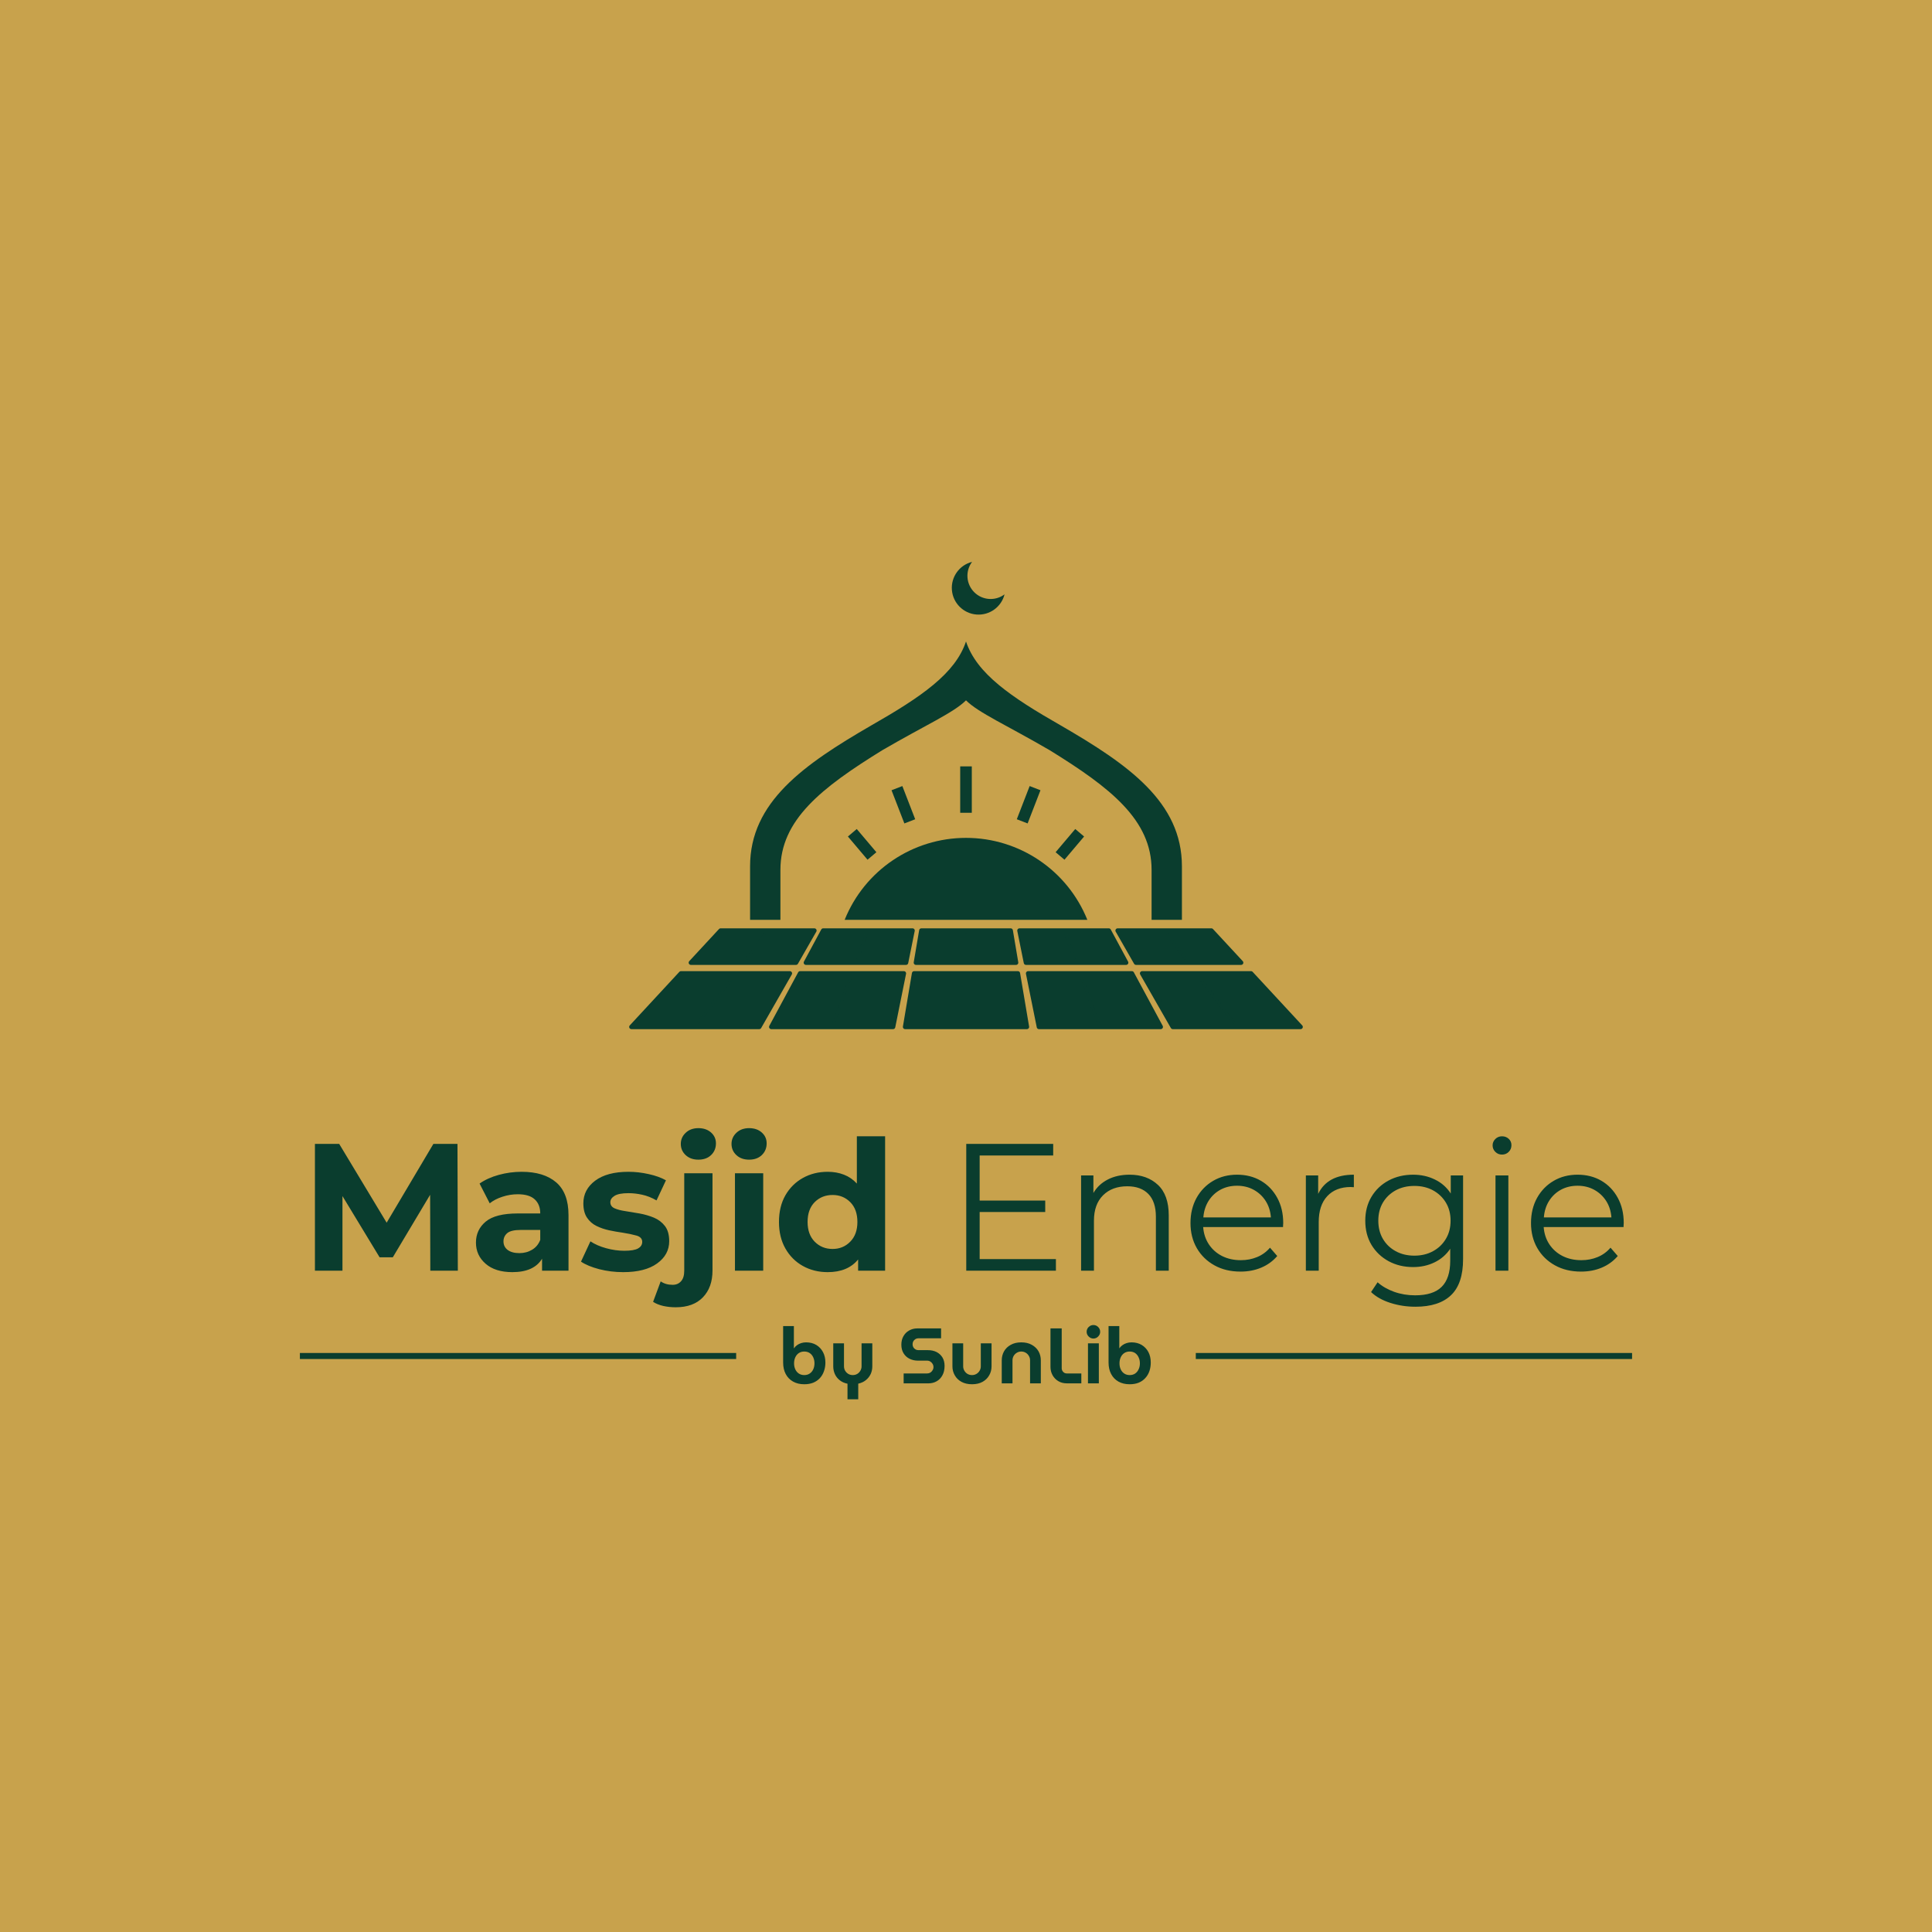
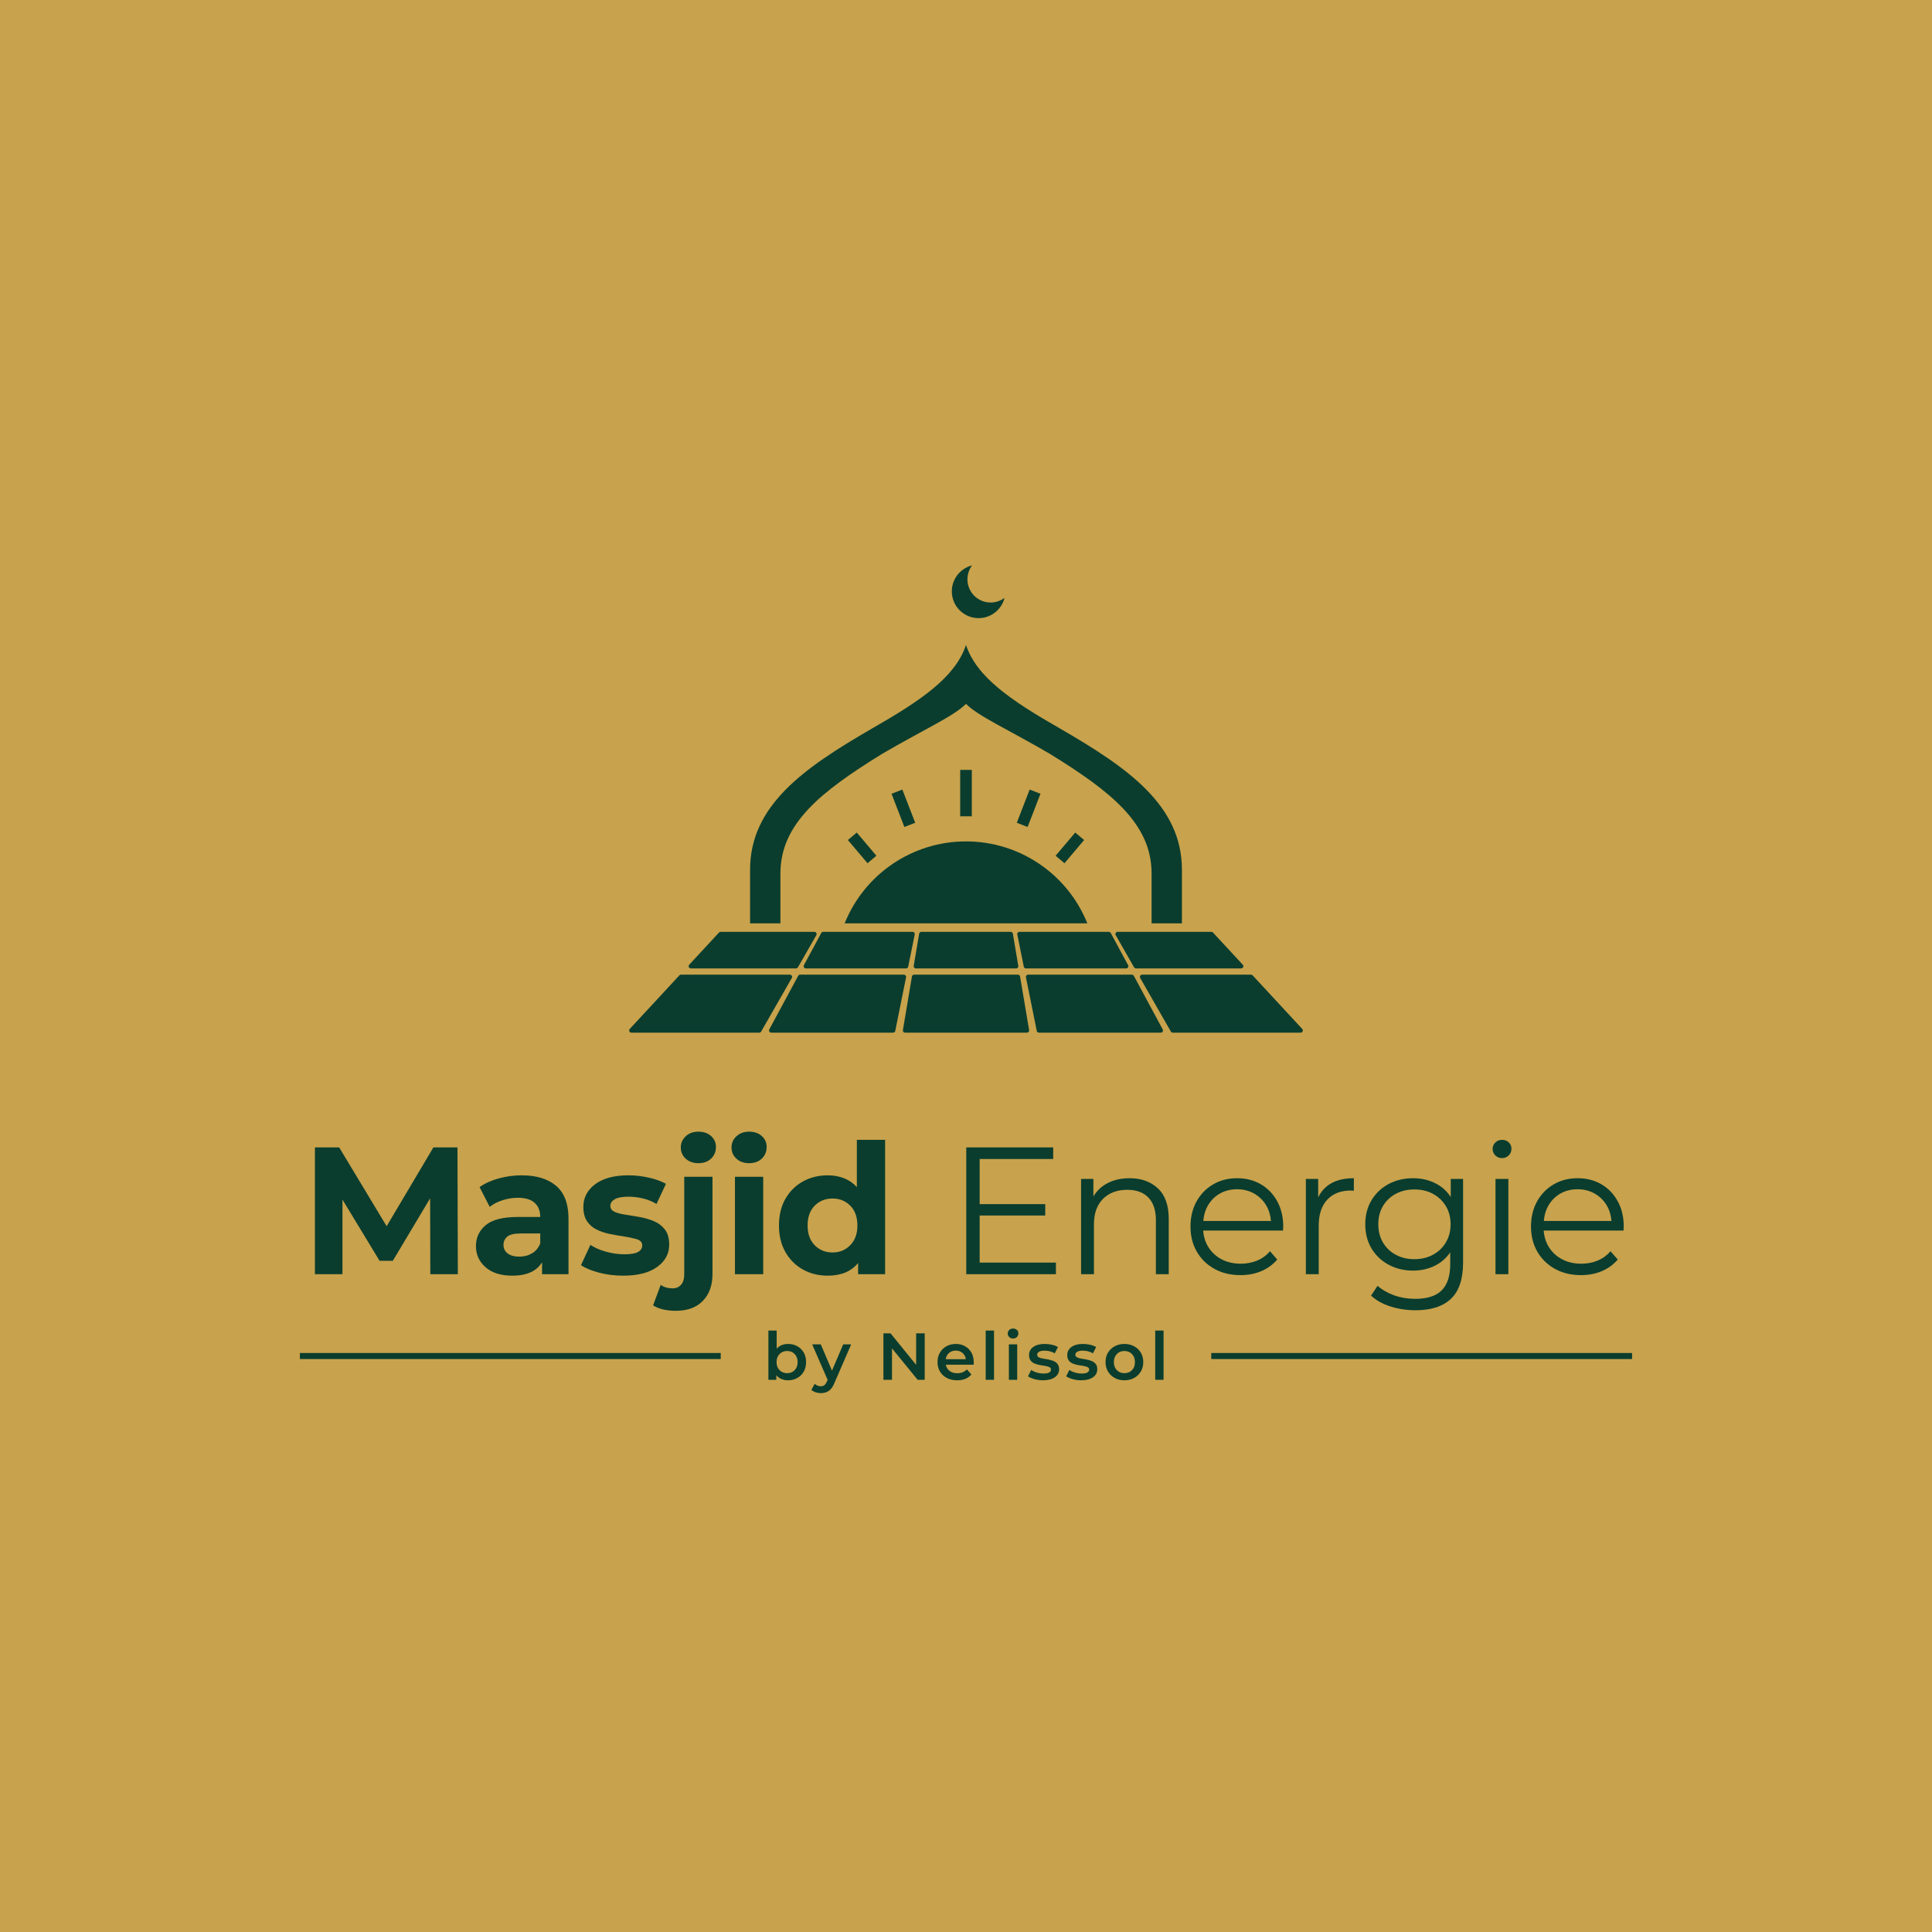
<svg xmlns="http://www.w3.org/2000/svg" viewBox="0 0 400 400" width="2160" height="2160">
  <rect width="400" height="400" fill="#c8a24c" />
-   <svg x="125" y="113.597" width="150" height="101.97" viewBox="0 0 406 276">
+   <svg x="125" y="114.326" width="150" height="101.97" viewBox="0 0 406 276">
    <path d="M206.4 7.4A15 15 0 1 0 224.6 25.6A13 13 0 0 1 206.4 7.4Z" fill="#0a3d2e" />
    <path d="M82 208L82 178C82 142 112 121 150 99C178 83 197 70 203 52C209 70 228 83 256 99C294 121 324 142 324 178L324 208L307 208L307 180C307 152 284 134 250 113C226 99 210 92 203 85C196 92 180 99 156 113C122 134 99 152 99 180L99 208Z" fill="#0a3d2e" />
    <g stroke="#0a3d2e" stroke-width="6.5">
      <line x1="203" y1="148" x2="203" y2="122" />
      <line x1="171.5" y1="152.8" x2="164.3" y2="134.2" />
      <line x1="234.5" y1="152.8" x2="241.7" y2="134.2" />
      <line x1="150.3" y1="172.2" x2="139.3" y2="159.2" />
      <line x1="255.7" y1="172.2" x2="266.7" y2="159.2" />
    </g>
    <path d="M135 208A73.3 73.3 0 0 1 271 208Z" fill="#0a3d2e" />
    <g fill="#0a3d2e" stroke="#0a3d2e" stroke-width="2.5" stroke-linejoin="round">
      <polygon points="65.5,214 118.03,214 107.73,232 48.83,232" />
      <polygon points="122.98,214 173.03,214 169.39,232 113.28,232" />
      <polygon points="177.98,214 228.03,214 231.06,232 174.94,232" />
      <polygon points="232.97,214 283.02,214 292.73,232 236.61,232" />
      <polygon points="287.98,214 340.5,214 357.17,232 298.27,232" />
    </g>
    <g fill="#0a3d2e" stroke="#0a3d2e" stroke-width="2.5" stroke-linejoin="round">
      <polygon points="43.28,238 104.29,238 87.13,268 15.5,268" />
      <polygon points="110.04,238 168.18,238 162.13,268 93.88,268" />
      <polygon points="173.93,238 232.07,238 237.13,268 168.88,268" />
      <polygon points="237.82,238 295.96,238 312.13,268 243.88,268" />
      <polygon points="301.71,238 362.72,238 390.5,268 318.88,268" />
    </g>
    <g stroke="#0a3d2e" stroke-opacity="0.35" stroke-width="1.6">
      <line x1="90.26" y1="216" x2="79.78" y2="230" />
      <line x1="147.26" y1="216" x2="142.07" y2="230" />
      <line x1="203" y1="216" x2="203" y2="230" />
      <line x1="258.74" y1="216" x2="263.93" y2="230" />
      <line x1="315.74" y1="216" x2="326.22" y2="230" />
      <line x1="72.29" y1="240" x2="52.81" y2="266" />
      <line x1="138.37" y1="240" x2="128.74" y2="266" />
      <line x1="203" y1="240" x2="203" y2="266" />
      <line x1="267.63" y1="240" x2="277.26" y2="266" />
      <line x1="333.71" y1="240" x2="353.19" y2="266" />
      <line x1="31.39" y1="253" x2="93.71" y2="253" />
      <line x1="103.96" y1="253" x2="163.15" y2="253" />
      <line x1="173.4" y1="253" x2="232.6" y2="253" />
      <line x1="242.85" y1="253" x2="302.04" y2="253" />
      <line x1="312.29" y1="253" x2="374.61" y2="253" />
    </g>
  </svg>
-   <g transform="translate(62.09 233.57) scale(1.25)">
+   <g transform="translate(62.09 234.30) scale(1.25)">
    <path fill="#0a3d2e" d="M7.05 23.61L2.49 23.61L2.49 2.61L6.51 2.61L14.37 15.66L22.11 2.61L26.10 2.61L26.16 23.61L21.60 23.61L21.57 11.04L15.39 21.39L13.20 21.39L7.05 11.25L7.05 23.61ZM44.49 23.61L40.11 23.61L40.11 21.63Q38.76 23.85 35.19 23.85L35.19 23.85Q32.34 23.85 30.75 22.45Q29.16 21.06 29.16 18.96L29.16 18.96Q29.16 16.83 30.78 15.48Q32.40 14.13 36.09 14.13L36.09 14.13L39.81 14.13L39.81 14.13Q39.81 12.63 38.89 11.79Q37.98 10.95 36.09 10.95L36.09 10.95Q34.80 10.95 33.55 11.36Q32.31 11.76 31.44 12.45L31.44 12.45L29.76 9.18Q31.08 8.25 32.94 7.74Q34.80 7.23 36.72 7.23L36.72 7.23Q40.41 7.23 42.45 8.98Q44.49 10.74 44.49 14.40L44.49 14.40L44.49 23.61ZM39.81 18.51L39.81 18.51L39.81 16.86L36.60 16.86Q34.95 16.86 34.33 17.40Q33.72 17.94 33.72 18.75L33.72 18.75Q33.72 19.65 34.42 20.18Q35.13 20.70 36.36 20.70L36.36 20.70Q37.53 20.70 38.46 20.14Q39.39 19.59 39.81 18.51ZM53.55 23.85L53.55 23.85Q51.48 23.85 49.57 23.36Q47.67 22.86 46.56 22.11L46.56 22.11L48.12 18.75Q49.20 19.47 50.73 19.89Q52.26 20.31 53.73 20.31L53.73 20.31Q55.35 20.31 56.02 19.92Q56.70 19.53 56.70 18.84L56.70 18.84Q56.70 18.06 55.74 17.79Q54.78 17.52 53.43 17.31L53.43 17.31Q52.35 17.16 51.22 16.92Q50.10 16.68 49.12 16.20Q48.15 15.72 47.55 14.82Q46.95 13.92 46.95 12.45L46.95 12.45Q46.95 10.17 48.91 8.70Q50.88 7.23 54.42 7.23L54.42 7.23Q56.07 7.23 57.76 7.61Q59.46 7.98 60.63 8.64L60.63 8.64L59.07 11.97Q57.87 11.28 56.70 11.03Q55.53 10.77 54.42 10.77L54.42 10.77Q52.83 10.77 52.12 11.21Q51.42 11.64 51.42 12.27L51.42 12.27Q51.42 12.96 52.12 13.28Q52.83 13.59 53.94 13.75Q55.05 13.92 56.29 14.14Q57.54 14.37 58.65 14.83Q59.76 15.30 60.46 16.21Q61.17 17.13 61.17 18.72L61.17 18.72Q61.17 20.97 59.17 22.41Q57.18 23.85 53.55 23.85ZM62.25 29.67L62.25 29.67Q61.17 29.67 60.18 29.45Q59.19 29.22 58.50 28.77L58.50 28.77L59.76 25.38Q60.57 25.95 61.74 25.95L61.74 25.95Q62.61 25.95 63.13 25.36Q63.66 24.78 63.66 23.61L63.66 23.61L63.66 7.47L68.34 7.47L68.34 23.58Q68.34 26.37 66.75 28.02Q65.16 29.67 62.25 29.67ZM66.00 5.22L66.00 5.22Q64.71 5.22 63.90 4.47Q63.09 3.72 63.09 2.61L63.09 2.61Q63.09 1.53 63.90 0.77Q64.71 0 66.00 0L66.00 0Q67.29 0 68.10 0.72Q68.91 1.44 68.91 2.52L68.91 2.52Q68.91 3.69 68.11 4.46Q67.32 5.22 66.00 5.22ZM76.74 23.61L72.06 23.61L72.06 7.47L76.74 7.47L76.74 23.61ZM74.40 5.22L74.40 5.22Q73.11 5.22 72.30 4.47Q71.49 3.72 71.49 2.61L71.49 2.61Q71.49 1.53 72.30 0.77Q73.11 0 74.40 0L74.40 0Q75.69 0 76.50 0.72Q77.31 1.44 77.31 2.52L77.31 2.52Q77.31 3.69 76.51 4.46Q75.72 5.22 74.40 5.22ZM87.42 23.85L87.42 23.85Q85.14 23.85 83.31 22.83Q81.48 21.81 80.41 19.93Q79.35 18.06 79.35 15.54L79.35 15.54Q79.35 12.99 80.41 11.13Q81.48 9.27 83.31 8.25Q85.14 7.23 87.42 7.23L87.42 7.23Q88.89 7.23 90.12 7.71Q91.35 8.19 92.25 9.18L92.25 9.18L92.25 1.35L96.93 1.35L96.93 23.61L92.46 23.61L92.46 21.75Q90.75 23.85 87.42 23.85ZM88.23 20.01L88.23 20.01Q89.97 20.01 91.15 18.81Q92.34 17.61 92.34 15.54L92.34 15.54Q92.34 13.44 91.15 12.25Q89.97 11.07 88.23 11.07L88.23 11.07Q86.46 11.07 85.27 12.25Q84.09 13.44 84.09 15.54L84.09 15.54Q84.09 17.61 85.27 18.81Q86.46 20.01 88.23 20.01Z" />
    <path fill="#0a3d2e" d="M125.22 23.61L110.37 23.61L110.37 2.61L124.77 2.61L124.77 4.53L112.59 4.53L112.59 12L123.45 12L123.45 13.89L112.59 13.89L112.59 21.69L125.22 21.69L125.22 23.61ZM131.52 23.61L129.39 23.61L129.39 7.83L131.43 7.83L131.43 10.74Q132.27 9.30 133.81 8.51Q135.36 7.71 137.43 7.71L137.43 7.71Q140.31 7.71 142.11 9.39Q143.91 11.07 143.91 14.46L143.91 14.46L143.91 23.61L141.78 23.61L141.78 14.67Q141.78 12.18 140.53 10.90Q139.29 9.63 137.04 9.63L137.04 9.63Q134.52 9.63 133.02 11.13Q131.52 12.63 131.52 15.33L131.52 15.33L131.52 23.61ZM155.79 23.76L155.79 23.76Q153.33 23.76 151.47 22.72Q149.61 21.69 148.56 19.88Q147.51 18.06 147.51 15.72L147.51 15.72Q147.51 13.38 148.51 11.56Q149.52 9.75 151.26 8.73Q153.00 7.71 155.22 7.71L155.22 7.71Q157.44 7.71 159.16 8.71Q160.89 9.72 161.88 11.54Q162.87 13.35 162.87 15.72L162.87 15.72Q162.87 15.87 162.85 16.04Q162.84 16.20 162.84 16.38L162.84 16.38L149.61 16.38Q149.73 18 150.55 19.24Q151.38 20.49 152.74 21.18Q154.11 21.87 155.85 21.87L155.85 21.87Q157.29 21.87 158.53 21.36Q159.78 20.85 160.68 19.80L160.68 19.80L161.88 21.18Q160.80 22.44 159.24 23.10Q157.68 23.76 155.79 23.76ZM149.64 14.79L149.64 14.79L160.83 14.79Q160.71 13.23 159.96 12.06Q159.21 10.89 157.98 10.21Q156.75 9.54 155.22 9.54L155.22 9.54Q153.69 9.54 152.47 10.20Q151.26 10.86 150.51 12.04Q149.76 13.23 149.64 14.79ZM168.75 23.61L166.62 23.61L166.62 7.83L168.66 7.83L168.66 10.89Q170.19 7.71 174.57 7.71L174.57 7.71L174.57 9.78Q174.42 9.78 174.30 9.77Q174.18 9.75 174.06 9.75L174.06 9.75Q171.57 9.75 170.16 11.27Q168.75 12.78 168.75 15.57L168.75 15.57L168.75 23.61ZM184.77 29.58L184.77 29.58Q182.61 29.58 180.63 28.95Q178.65 28.32 177.42 27.15L177.42 27.15L178.50 25.53Q179.61 26.52 181.24 27.11Q182.88 27.69 184.71 27.69L184.71 27.69Q187.71 27.69 189.12 26.28Q190.53 24.87 190.53 21.96L190.53 21.96L190.53 19.98Q189.54 21.45 187.93 22.23Q186.33 23.01 184.38 23.01L184.38 23.01Q182.13 23.01 180.33 22.04Q178.53 21.06 177.49 19.34Q176.46 17.61 176.46 15.33L176.46 15.33Q176.46 13.08 177.49 11.36Q178.53 9.63 180.33 8.67Q182.13 7.71 184.38 7.71L184.38 7.71Q186.36 7.71 187.99 8.51Q189.63 9.30 190.62 10.83L190.62 10.83L190.62 7.83L192.66 7.83L192.66 21.69Q192.66 25.77 190.66 27.67Q188.67 29.58 184.77 29.58ZM184.59 21.12L184.59 21.12Q186.33 21.12 187.68 20.38Q189.03 19.65 189.81 18.34Q190.59 17.04 190.59 15.33L190.59 15.33Q190.59 13.62 189.81 12.33Q189.03 11.04 187.68 10.30Q186.33 9.57 184.59 9.57L184.59 9.57Q182.85 9.57 181.50 10.30Q180.15 11.04 179.38 12.33Q178.62 13.62 178.62 15.33L178.62 15.33Q178.62 17.04 179.38 18.34Q180.15 19.65 181.50 20.38Q182.85 21.12 184.59 21.12ZM200.16 23.61L198.03 23.61L198.03 7.83L200.16 7.83L200.16 23.61ZM199.11 4.38L199.11 4.38Q198.45 4.38 198.00 3.93Q197.55 3.48 197.55 2.85L197.55 2.85Q197.55 2.25 198.00 1.80Q198.45 1.35 199.11 1.35L199.11 1.35Q199.77 1.35 200.22 1.77Q200.67 2.19 200.67 2.82L200.67 2.82Q200.67 3.48 200.22 3.93Q199.77 4.38 199.11 4.38ZM212.19 23.76L212.19 23.76Q209.73 23.76 207.87 22.72Q206.01 21.69 204.96 19.88Q203.91 18.06 203.91 15.72L203.91 15.72Q203.91 13.38 204.91 11.56Q205.92 9.75 207.66 8.73Q209.40 7.71 211.62 7.71L211.62 7.71Q213.84 7.71 215.56 8.71Q217.29 9.72 218.28 11.54Q219.27 13.35 219.27 15.72L219.27 15.72Q219.27 15.87 219.25 16.04Q219.24 16.20 219.24 16.38L219.24 16.38L206.01 16.38Q206.13 18 206.95 19.24Q207.78 20.49 209.14 21.18Q210.51 21.87 212.25 21.87L212.25 21.87Q213.69 21.87 214.93 21.36Q216.18 20.85 217.08 19.80L217.08 19.80L218.28 21.18Q217.20 22.44 215.64 23.10Q214.08 23.76 212.19 23.76ZM206.04 14.79L206.04 14.79L217.23 14.79Q217.11 13.23 216.36 12.06Q215.61 10.89 214.38 10.21Q213.15 9.54 211.62 9.54L211.62 9.54Q210.09 9.54 208.87 10.20Q207.66 10.86 206.91 12.04Q206.16 13.23 206.04 14.79Z" />
-     <path fill="#0a3d2e" d="M83.54 42.42L83.54 42.42Q82.47 42.42 81.69 41.98Q80.90 41.54 80.47 40.73Q80.04 39.92 80.04 38.82L80.04 38.82L80.04 32.78L81.82 32.78L81.82 36.46L81.84 36.46Q82.04 36.16 82.35 35.94Q82.65 35.72 83.04 35.60Q83.42 35.48 83.84 35.48L83.84 35.48Q84.81 35.48 85.53 35.91Q86.24 36.34 86.64 37.09Q87.04 37.84 87.04 38.82L87.04 38.82Q87.04 39.60 86.80 40.26Q86.57 40.92 86.13 41.40Q85.68 41.89 85.03 42.16Q84.38 42.42 83.54 42.42ZM83.54 40.90L83.54 40.90Q84.07 40.90 84.45 40.64Q84.83 40.38 85.03 39.94Q85.23 39.50 85.23 38.95L85.23 38.95Q85.23 38.41 85.03 37.97Q84.83 37.52 84.45 37.26Q84.07 37.00 83.54 37.00L83.54 37.00Q83.02 37.00 82.63 37.26Q82.25 37.52 82.05 37.97Q81.85 38.41 81.85 38.95L81.85 38.95Q81.85 39.50 82.05 39.94Q82.25 40.38 82.63 40.64Q83.02 40.90 83.54 40.90ZM92.48 44.91L90.70 44.91L90.70 42.33Q89.95 42.18 89.42 41.76Q88.89 41.35 88.61 40.74Q88.34 40.14 88.34 39.45L88.34 39.45L88.34 35.64L90.12 35.64L90.12 39.45Q90.12 39.85 90.31 40.18Q90.51 40.51 90.84 40.71Q91.17 40.90 91.57 40.90L91.57 40.90Q91.98 40.90 92.31 40.71Q92.64 40.51 92.83 40.18Q93.03 39.85 93.03 39.45L93.03 39.45L93.03 35.64L94.81 35.64L94.81 39.45Q94.81 40.14 94.54 40.73Q94.26 41.32 93.74 41.74Q93.22 42.16 92.48 42.32L92.48 42.32L92.48 44.91ZM104.13 42.27L100.00 42.27L100.00 40.63L103.90 40.63Q104.18 40.63 104.42 40.49Q104.65 40.34 104.79 40.10Q104.94 39.86 104.94 39.58L104.94 39.58Q104.94 39.28 104.79 39.04Q104.65 38.80 104.42 38.66Q104.18 38.51 103.90 38.51L103.90 38.51L102.38 38.51Q101.61 38.51 100.98 38.20Q100.36 37.89 99.99 37.30Q99.62 36.70 99.62 35.87L99.62 35.87Q99.62 35.05 99.97 34.45Q100.32 33.84 100.92 33.51Q101.52 33.17 102.25 33.17L102.25 33.17L106.20 33.17L106.20 34.81L102.43 34.81Q102.17 34.81 101.95 34.94Q101.73 35.08 101.60 35.30Q101.48 35.52 101.48 35.80L101.48 35.80Q101.48 36.07 101.60 36.29Q101.73 36.51 101.95 36.64Q102.17 36.77 102.43 36.77L102.43 36.77L104.00 36.77Q104.85 36.77 105.47 37.09Q106.09 37.42 106.44 38.00Q106.78 38.59 106.78 39.37L106.78 39.37Q106.78 40.29 106.42 40.94Q106.07 41.59 105.46 41.93Q104.86 42.27 104.13 42.27L104.13 42.27ZM111.32 42.42L111.32 42.42Q110.31 42.42 109.58 42.02Q108.85 41.62 108.47 40.94Q108.08 40.27 108.08 39.45L108.08 39.45L108.08 35.64L109.86 35.64L109.86 39.45Q109.86 39.85 110.06 40.18Q110.25 40.51 110.58 40.71Q110.92 40.90 111.32 40.90L111.32 40.90Q111.72 40.90 112.05 40.71Q112.39 40.51 112.58 40.18Q112.78 39.85 112.78 39.45L112.78 39.45L112.78 35.64L114.56 35.64L114.56 39.45Q114.56 40.27 114.17 40.94Q113.79 41.62 113.07 42.02Q112.35 42.42 111.32 42.42ZM118.03 42.27L116.25 42.27L116.25 38.46Q116.25 37.64 116.63 36.96Q117.01 36.29 117.74 35.89Q118.47 35.48 119.48 35.48L119.48 35.48Q120.51 35.48 121.23 35.89Q121.95 36.29 122.34 36.96Q122.72 37.64 122.72 38.46L122.72 38.46L122.72 42.27L120.94 42.27L120.94 38.46Q120.94 38.06 120.74 37.73Q120.55 37.39 120.22 37.20Q119.89 37.00 119.48 37.00L119.48 37.00Q119.08 37.00 118.75 37.20Q118.42 37.39 118.22 37.73Q118.03 38.06 118.03 38.46L118.03 38.46L118.03 42.27ZM129.43 42.27L127.02 42.27Q126.22 42.27 125.61 41.90Q125.00 41.53 124.66 40.91Q124.32 40.29 124.32 39.55L124.32 39.55L124.32 33.17L126.18 33.17L126.18 39.77Q126.18 40.12 126.43 40.38Q126.67 40.63 127.02 40.63L127.02 40.63L129.43 40.63L129.43 42.27ZM132.33 42.27L130.53 42.27L130.53 35.64L132.33 35.64L132.33 42.27ZM131.43 34.85L131.43 34.85Q130.98 34.85 130.64 34.51Q130.31 34.18 130.31 33.73L130.31 33.73Q130.31 33.27 130.64 32.94Q130.98 32.61 131.43 32.61L131.43 32.61Q131.89 32.61 132.22 32.94Q132.55 33.27 132.55 33.73L132.55 33.73Q132.55 34.18 132.22 34.51Q131.89 34.85 131.43 34.85ZM137.44 42.42L137.44 42.42Q136.37 42.42 135.58 41.98Q134.80 41.54 134.37 40.73Q133.94 39.92 133.94 38.82L133.94 38.82L133.94 32.78L135.72 32.78L135.72 36.46L135.73 36.46Q135.94 36.16 136.25 35.94Q136.55 35.72 136.94 35.60Q137.32 35.48 137.74 35.48L137.74 35.48Q138.71 35.48 139.43 35.91Q140.14 36.34 140.54 37.09Q140.93 37.84 140.93 38.82L140.93 38.82Q140.93 39.60 140.70 40.26Q140.47 40.92 140.02 41.40Q139.58 41.89 138.93 42.16Q138.28 42.42 137.44 42.42ZM137.44 40.90L137.44 40.90Q137.97 40.90 138.35 40.64Q138.72 40.38 138.92 39.94Q139.13 39.50 139.13 38.95L139.13 38.95Q139.13 38.41 138.92 37.97Q138.72 37.52 138.35 37.26Q137.97 37.00 137.44 37.00L137.44 37.00Q136.92 37.00 136.53 37.26Q136.15 37.52 135.95 37.97Q135.75 38.41 135.75 38.95L135.75 38.95Q135.75 39.50 135.95 39.94Q136.15 40.38 136.53 40.64Q136.92 40.90 137.44 40.90Z" />
-     <rect x="0.00" y="37.24" width="72.26" height="1" fill="#0a3d2e" />
-     <rect x="148.39" y="37.24" width="72.26" height="1" fill="#0a3d2e" />
+     <path fill="#0a3d2e" d="M80.86 41.18L80.86 41.18Q80.26 41.18 79.76 40.97Q79.26 40.76 78.91 40.33L78.91 40.33L78.91 41.10L77.60 41.10L77.60 32.94L78.97 32.94L78.97 35.94Q79.33 35.55 79.81 35.35Q80.29 35.16 80.86 35.16L80.86 35.16Q81.71 35.16 82.38 35.53Q83.06 35.90 83.45 36.58Q83.84 37.25 83.84 38.16L83.84 38.16Q83.84 39.08 83.45 39.75Q83.06 40.43 82.38 40.80Q81.71 41.18 80.86 41.18ZM80.70 40.00L80.70 40.00Q81.20 40.00 81.59 39.78Q81.98 39.55 82.21 39.14Q82.44 38.73 82.44 38.16L82.44 38.16Q82.44 37.60 82.21 37.19Q81.98 36.78 81.59 36.55Q81.20 36.33 80.70 36.33L80.70 36.33Q80.21 36.33 79.81 36.55Q79.41 36.78 79.18 37.19Q78.95 37.60 78.95 38.16L78.95 38.16Q78.95 38.73 79.18 39.14Q79.41 39.55 79.81 39.78Q80.21 40.00 80.70 40.00ZM86.29 43.31L86.29 43.31Q85.86 43.31 85.43 43.17Q85.00 43.03 84.72 42.77L84.72 42.77L85.27 41.76Q85.70 42.17 86.28 42.17L86.28 42.17Q86.64 42.17 86.88 41.98Q87.11 41.79 87.31 41.35L87.31 41.35L87.41 41.11L84.85 35.23L86.28 35.23L88.13 39.58L89.99 35.23L91.31 35.23L88.56 41.57Q88.15 42.58 87.59 42.94Q87.03 43.31 86.29 43.31ZM98.07 41.10L96.65 41.10L96.65 33.40L97.83 33.40L102.07 38.62L102.07 33.40L103.49 33.40L103.49 41.10L102.32 41.10L98.07 35.89L98.07 41.10ZM108.85 41.18L108.85 41.18Q107.87 41.18 107.14 40.79Q106.41 40.40 106.01 39.72Q105.61 39.04 105.61 38.16L105.61 38.16Q105.61 37.28 106.00 36.61Q106.39 35.93 107.07 35.55Q107.76 35.16 108.64 35.16L108.64 35.16Q109.50 35.16 110.17 35.54Q110.84 35.91 111.23 36.60Q111.61 37.28 111.61 38.20L111.61 38.20Q111.61 38.29 111.61 38.40Q111.60 38.51 111.59 38.60L111.59 38.60L106.98 38.60Q107.10 39.24 107.61 39.63Q108.11 40.01 108.88 40.01L108.88 40.01Q109.86 40.01 110.48 39.38L110.48 39.38L111.22 40.22Q110.40 41.18 108.85 41.18ZM106.97 37.69L106.97 37.69L110.30 37.69Q110.21 37.05 109.76 36.66Q109.31 36.26 108.64 36.26L108.64 36.26Q107.97 36.26 107.52 36.65Q107.07 37.04 106.97 37.69ZM114.97 41.10L113.59 41.10L113.59 32.94L114.97 32.94L114.97 41.10ZM118.81 41.10L117.43 41.10L117.43 35.23L118.81 35.23L118.81 41.10ZM118.12 34.26L118.12 34.26Q117.74 34.26 117.49 34.02Q117.24 33.78 117.24 33.43L117.24 33.43Q117.24 33.09 117.49 32.85Q117.74 32.61 118.12 32.61L118.12 32.61Q118.51 32.61 118.76 32.84Q119.00 33.06 119.00 33.40L119.00 33.40Q119.00 33.77 118.76 34.01Q118.51 34.26 118.12 34.26ZM123.08 41.18L123.08 41.18Q122.35 41.18 121.67 40.99Q120.99 40.80 120.60 40.52L120.60 40.52L121.13 39.47Q121.51 39.74 122.07 39.90Q122.62 40.06 123.17 40.06L123.17 40.06Q123.83 40.06 124.12 39.88Q124.40 39.70 124.40 39.41L124.40 39.41Q124.40 39.12 124.14 39.00Q123.88 38.87 123.46 38.80Q123.05 38.74 122.59 38.66Q122.13 38.58 121.72 38.42Q121.30 38.25 121.04 37.92Q120.77 37.58 120.77 37.00L120.77 37.00Q120.77 36.16 121.47 35.66Q122.17 35.16 123.36 35.16L123.36 35.16Q123.94 35.16 124.55 35.29Q125.16 35.43 125.56 35.67L125.56 35.67L125.03 36.71Q124.61 36.47 124.19 36.37Q123.77 36.27 123.35 36.27L123.35 36.27Q122.72 36.27 122.42 36.46Q122.12 36.65 122.12 36.93L122.12 36.93Q122.12 37.23 122.38 37.37Q122.64 37.52 123.06 37.58Q123.47 37.65 123.93 37.73Q124.39 37.81 124.81 37.98Q125.22 38.14 125.48 38.47Q125.75 38.79 125.75 39.36L125.75 39.36Q125.75 40.19 125.03 40.68Q124.32 41.18 123.08 41.18ZM129.41 41.18L129.41 41.18Q128.67 41.18 128.00 40.99Q127.32 40.80 126.92 40.52L126.92 40.52L127.45 39.47Q127.84 39.74 128.39 39.90Q128.95 40.06 129.50 40.06L129.50 40.06Q130.16 40.06 130.44 39.88Q130.73 39.70 130.73 39.41L130.73 39.41Q130.73 39.12 130.47 39.00Q130.20 38.87 129.79 38.80Q129.38 38.74 128.91 38.66Q128.45 38.58 128.04 38.42Q127.63 38.25 127.36 37.92Q127.10 37.58 127.10 37.00L127.10 37.00Q127.10 36.16 127.80 35.66Q128.50 35.16 129.68 35.16L129.68 35.16Q130.27 35.16 130.88 35.29Q131.49 35.43 131.88 35.67L131.88 35.67L131.36 36.71Q130.94 36.47 130.52 36.37Q130.09 36.27 129.67 36.27L129.67 36.27Q129.05 36.27 128.74 36.46Q128.44 36.65 128.44 36.93L128.44 36.93Q128.44 37.23 128.71 37.37Q128.97 37.52 129.38 37.58Q129.79 37.65 130.26 37.73Q130.72 37.81 131.13 37.98Q131.54 38.14 131.81 38.47Q132.07 38.79 132.07 39.36L132.07 39.36Q132.07 40.19 131.36 40.68Q130.64 41.18 129.41 41.18ZM136.56 41.18L136.56 41.18Q135.66 41.18 134.95 40.79Q134.25 40.40 133.84 39.72Q133.44 39.04 133.44 38.16L133.44 38.16Q133.44 37.28 133.84 36.61Q134.25 35.93 134.95 35.55Q135.66 35.16 136.56 35.16L136.56 35.16Q137.47 35.16 138.18 35.55Q138.89 35.93 139.29 36.61Q139.69 37.28 139.69 38.16L139.69 38.16Q139.69 39.04 139.29 39.72Q138.89 40.40 138.18 40.79Q137.47 41.18 136.56 41.18ZM136.56 40.00L136.56 40.00Q137.32 40.00 137.81 39.51Q138.31 39.01 138.31 38.16L138.31 38.16Q138.31 37.32 137.81 36.82Q137.32 36.33 136.56 36.33L136.56 36.33Q136.06 36.33 135.67 36.55Q135.28 36.78 135.05 37.19Q134.82 37.60 134.82 38.16L134.82 38.16Q134.82 38.73 135.05 39.14Q135.28 39.55 135.67 39.78Q136.06 40.00 136.56 40.00ZM143.05 41.10L141.67 41.10L141.67 32.94L143.05 32.94L143.05 41.10Z" />
+     <rect x="0.00" y="36.66" width="69.70" height="1" fill="#0a3d2e" />
+     <rect x="150.95" y="36.66" width="69.70" height="1" fill="#0a3d2e" />
  </g>
</svg>
